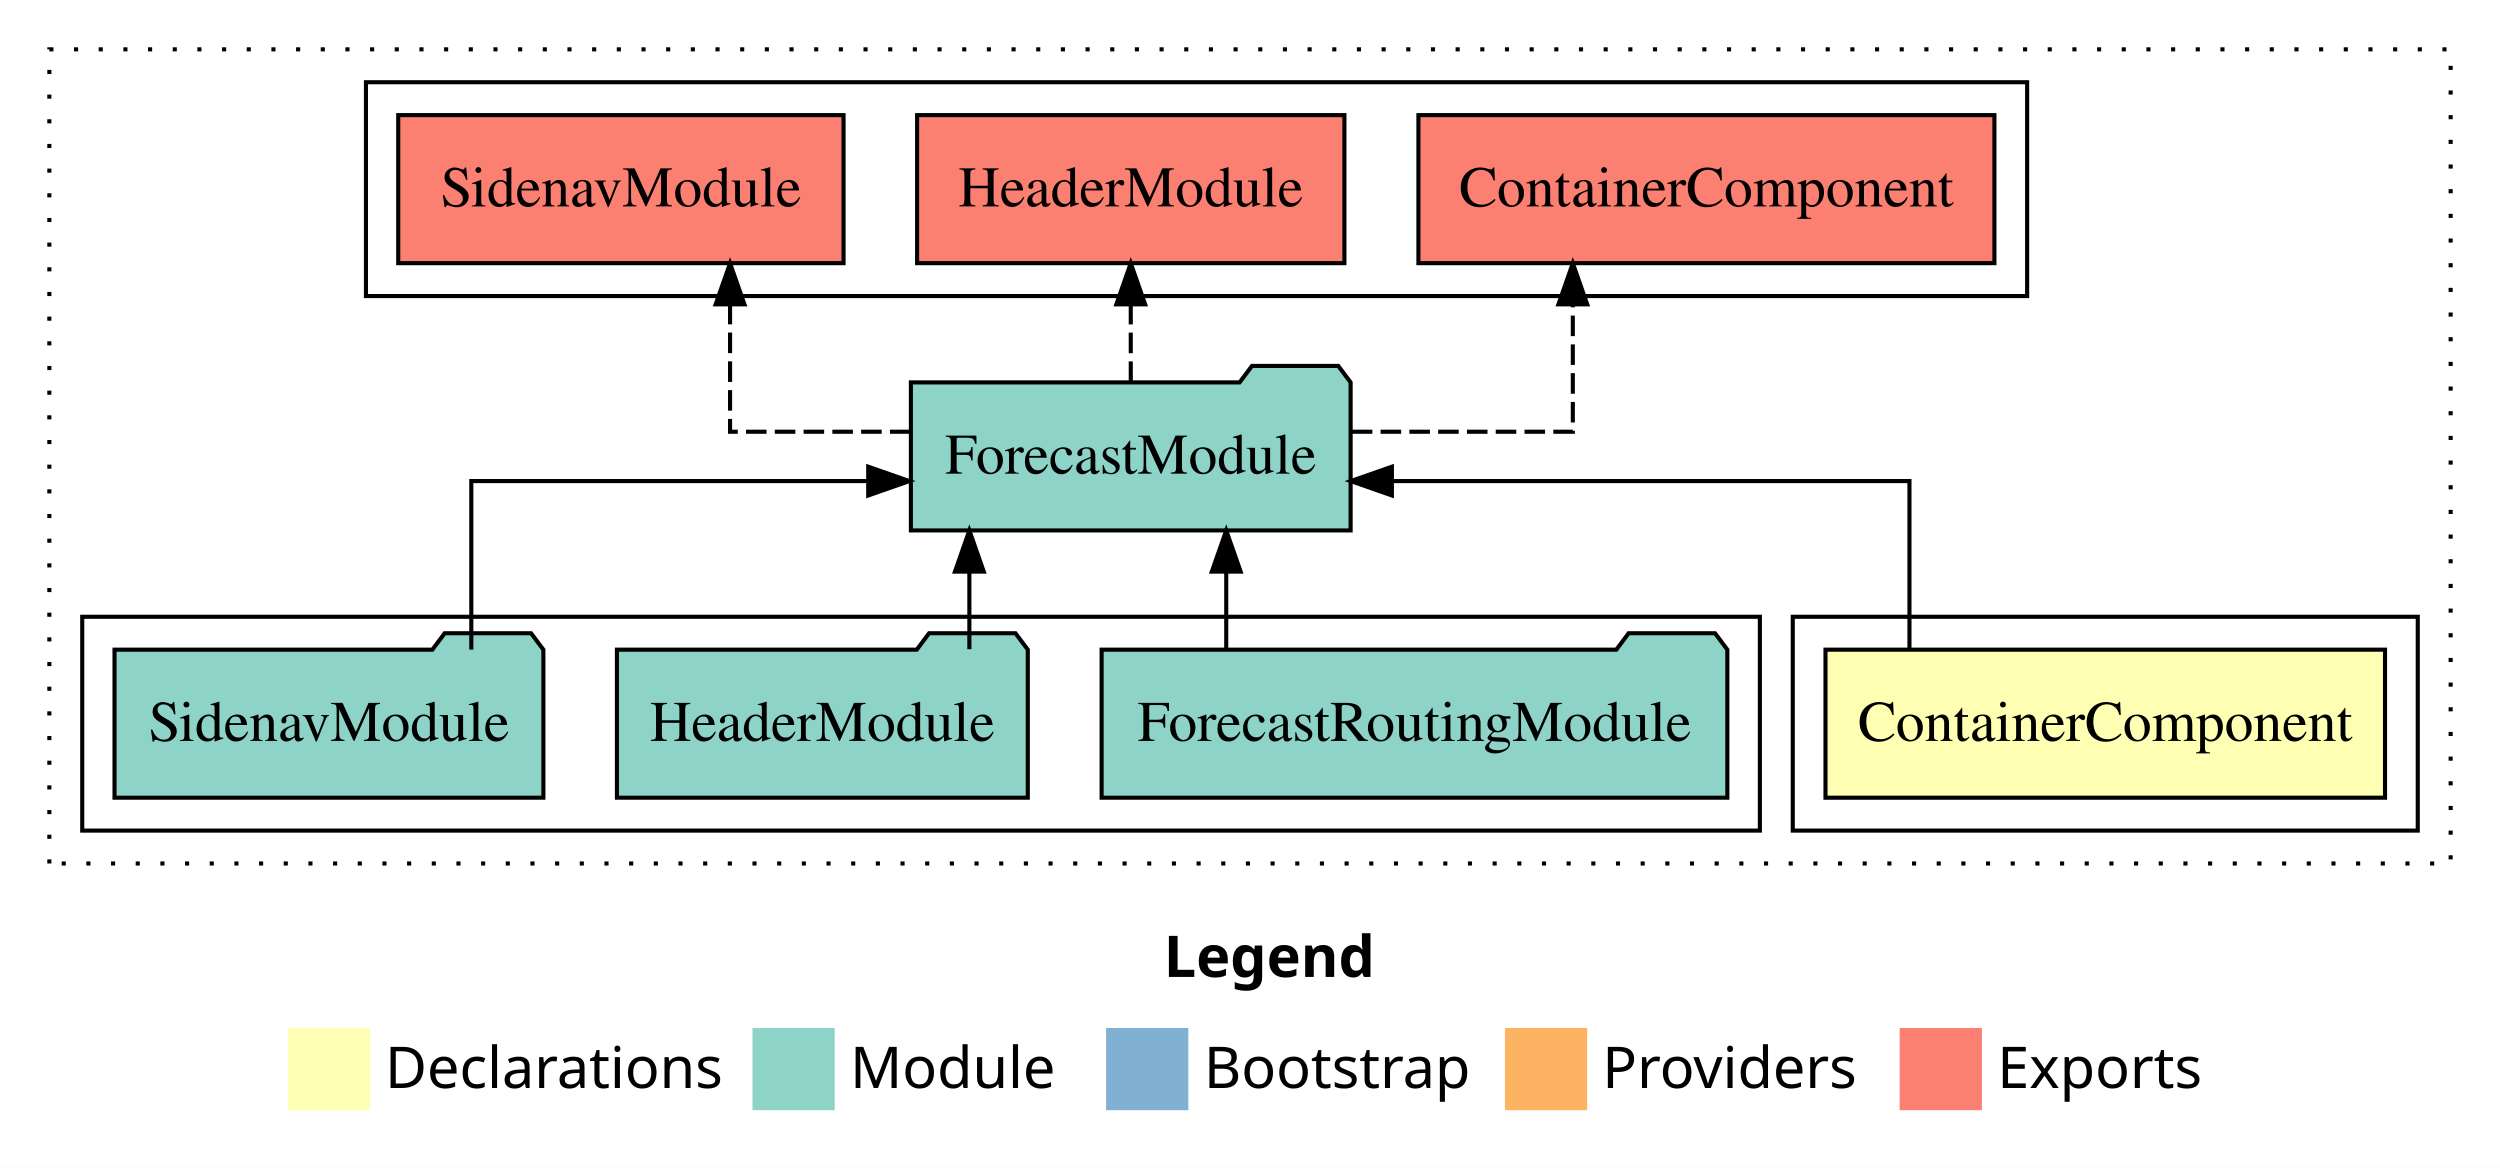
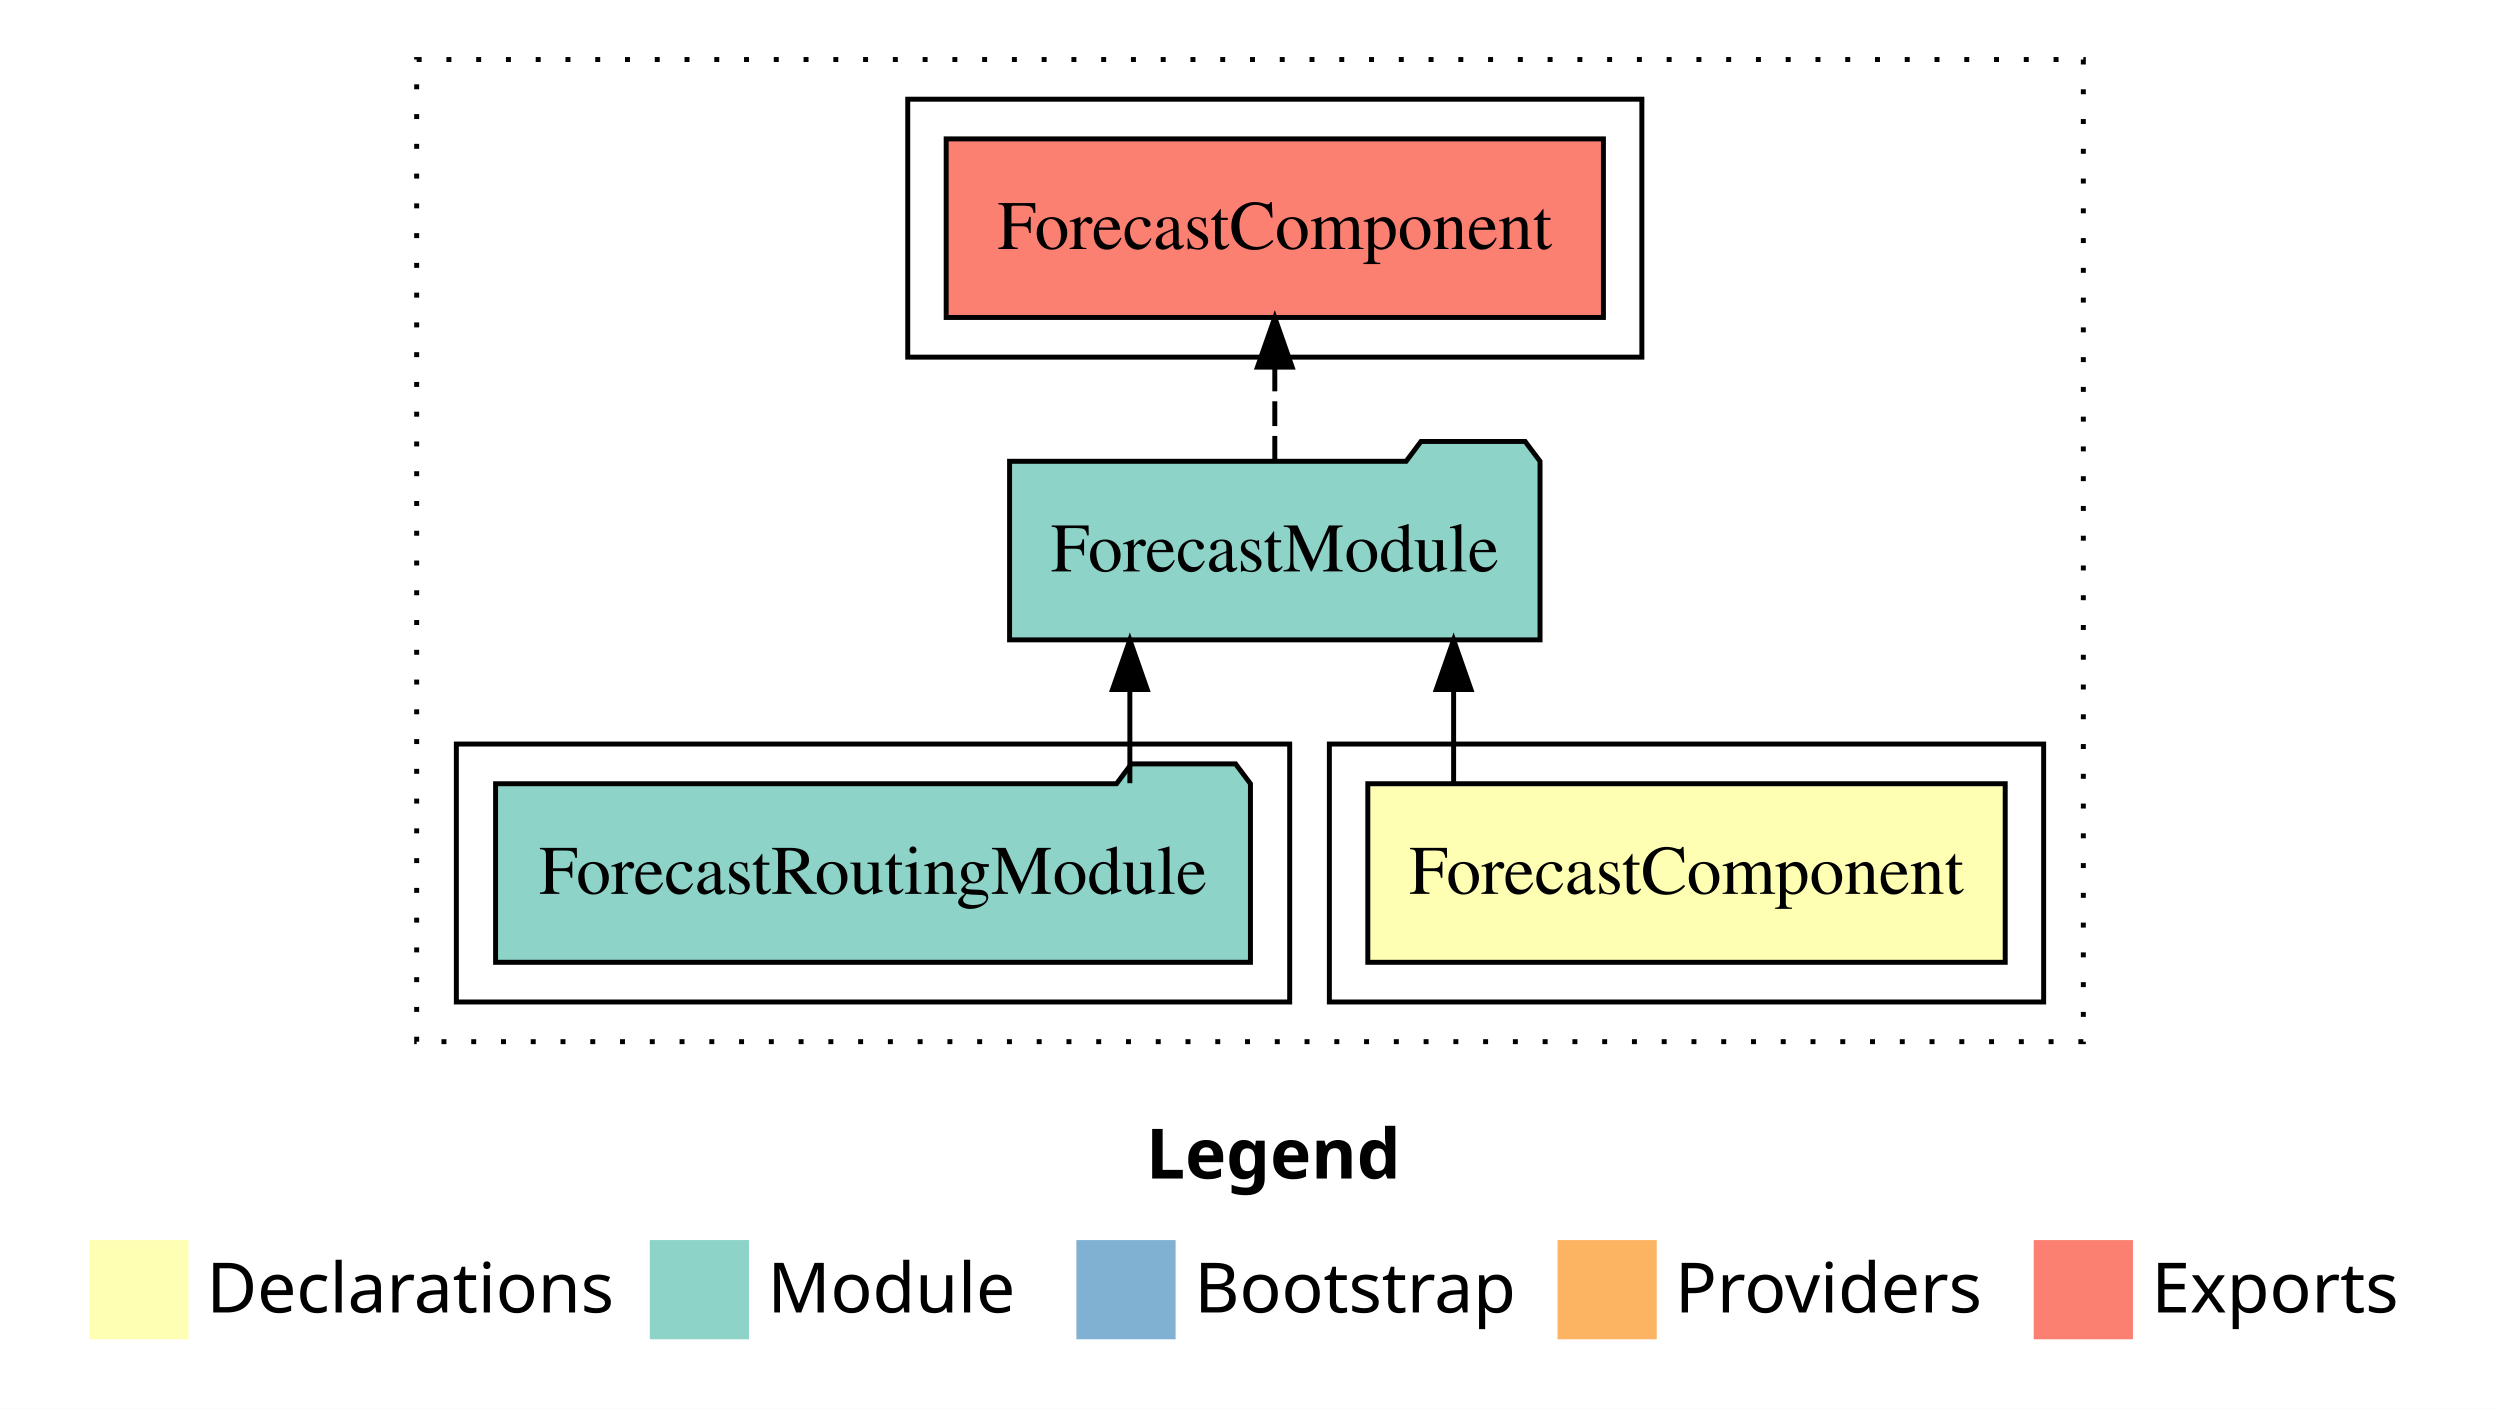
- <svg xmlns="http://www.w3.org/2000/svg" width="608pt" height="284pt" viewBox="0.00 0.00 608.00 284.00">
+ <svg xmlns="http://www.w3.org/2000/svg" width="504pt" height="284pt" viewBox="0.00 0.00 504.00 284.00">
  <g id="graph0" class="graph" transform="scale(1 1) rotate(0) translate(4 280)">
-     <polygon fill="white" stroke="transparent" points="-4,4 -4,-280 604,-280 604,4 -4,4" />
-     <text text-anchor="start" x="279.01" y="-42.4" font-family="sans-serif" font-weight="bold" font-size="14.00">Legend</text>
-     <polygon fill="#ffffb3" stroke="transparent" points="66,-10 66,-30 86,-30 86,-10 66,-10" />
-     <text text-anchor="start" x="89.63" y="-15.4" font-family="sans-serif" font-size="14.00">  Declarations</text>
-     <polygon fill="#8dd3c7" stroke="transparent" points="179,-10 179,-30 199,-30 199,-10 179,-10" />
-     <text text-anchor="start" x="202.73" y="-15.4" font-family="sans-serif" font-size="14.00">  Module</text>
-     <polygon fill="#80b1d3" stroke="transparent" points="265,-10 265,-30 285,-30 285,-10 265,-10" />
-     <text text-anchor="start" x="288.78" y="-15.4" font-family="sans-serif" font-size="14.00">  Bootstrap</text>
-     <polygon fill="#fdb462" stroke="transparent" points="362,-10 362,-30 382,-30 382,-10 362,-10" />
-     <text text-anchor="start" x="385.67" y="-15.4" font-family="sans-serif" font-size="14.00">  Providers</text>
-     <polygon fill="#fb8072" stroke="transparent" points="458,-10 458,-30 478,-30 478,-10 458,-10" />
-     <text text-anchor="start" x="481.73" y="-15.4" font-family="sans-serif" font-size="14.00">  Exports</text>
+     <polygon fill="white" stroke="transparent" points="-4,4 -4,-280 500,-280 500,4 -4,4" />
+     <text text-anchor="start" x="227.01" y="-42.4" font-family="sans-serif" font-weight="bold" font-size="14.00">Legend</text>
+     <polygon fill="#ffffb3" stroke="transparent" points="14,-10 14,-30 34,-30 34,-10 14,-10" />
+     <text text-anchor="start" x="37.63" y="-15.4" font-family="sans-serif" font-size="14.00">  Declarations</text>
+     <polygon fill="#8dd3c7" stroke="transparent" points="127,-10 127,-30 147,-30 147,-10 127,-10" />
+     <text text-anchor="start" x="150.73" y="-15.4" font-family="sans-serif" font-size="14.00">  Module</text>
+     <polygon fill="#80b1d3" stroke="transparent" points="213,-10 213,-30 233,-30 233,-10 213,-10" />
+     <text text-anchor="start" x="236.78" y="-15.4" font-family="sans-serif" font-size="14.00">  Bootstrap</text>
+     <polygon fill="#fdb462" stroke="transparent" points="310,-10 310,-30 330,-30 330,-10 310,-10" />
+     <text text-anchor="start" x="333.67" y="-15.4" font-family="sans-serif" font-size="14.00">  Providers</text>
+     <polygon fill="#fb8072" stroke="transparent" points="406,-10 406,-30 426,-30 426,-10 406,-10" />
+     <text text-anchor="start" x="429.73" y="-15.4" font-family="sans-serif" font-size="14.00">  Exports</text>
    <g id="clust1" class="cluster">
-       <polygon fill="none" stroke="black" stroke-dasharray="1,5" points="8,-70 8,-268 592,-268 592,-70 8,-70" />
+       <polygon fill="none" stroke="black" stroke-dasharray="1,5" points="80,-70 80,-268 416,-268 416,-70 80,-70" />
+     </g>
+     <g id="clust2" class="cluster">
+       <polygon fill="none" stroke="black" points="264,-78 264,-130 408,-130 408,-78 264,-78" />
    </g>
    <g id="clust5" class="cluster">
-       <polygon fill="none" stroke="black" points="85,-208 85,-260 489,-260 489,-208 85,-208" />
-     </g>
-     <g id="clust2" class="cluster">
-       <polygon fill="none" stroke="black" points="432,-78 432,-130 584,-130 584,-78 432,-78" />
+       <polygon fill="none" stroke="black" points="179,-208 179,-260 327,-260 327,-208 179,-208" />
    </g>
    <g id="clust4" class="cluster">
-       <polygon fill="none" stroke="black" points="16,-78 16,-130 424,-130 424,-78 16,-78" />
+       <polygon fill="none" stroke="black" points="88,-78 88,-130 256,-130 256,-78 88,-78" />
    </g>
    <g id="node1" class="node">
-       <polygon fill="#ffffb3" stroke="black" points="576.04,-122 439.96,-122 439.96,-86 576.04,-86 576.04,-122" />
-       <text text-anchor="middle" x="508" y="-99.8" font-family="Times,serif" font-size="14.00">ContainerComponent</text>
+       <polygon fill="#ffffb3" stroke="black" points="400.25,-122 271.75,-122 271.75,-86 400.25,-86 400.25,-122" />
+       <text text-anchor="middle" x="336" y="-99.8" font-family="Times,serif" font-size="14.00">ForecastComponent</text>
    </g>
    <g id="node2" class="node">
-       <polygon fill="#8dd3c7" stroke="black" points="324.47,-187 321.47,-191 300.47,-191 297.47,-187 217.53,-187 217.53,-151 324.47,-151 324.47,-187" />
-       <text text-anchor="middle" x="271" y="-164.8" font-family="Times,serif" font-size="14.00">ForecastModule</text>
+       <polygon fill="#8dd3c7" stroke="black" points="306.47,-187 303.47,-191 282.47,-191 279.47,-187 199.53,-187 199.53,-151 306.47,-151 306.47,-187" />
+       <text text-anchor="middle" x="253" y="-164.8" font-family="Times,serif" font-size="14.00">ForecastModule</text>
    </g>
    <g id="edge1" class="edge">
-       <path fill="none" stroke="black" d="M460.38,-122.02C460.38,-139.37 460.38,-163 460.38,-163 460.38,-163 334.51,-163 334.51,-163" />
-       <polygon fill="black" stroke="black" points="334.51,-159.5 324.51,-163 334.51,-166.5 334.51,-159.5" />
+       <path fill="none" stroke="black" d="M289.05,-122.11C289.05,-122.11 289.05,-140.99 289.05,-140.99" />
+       <polygon fill="black" stroke="black" points="285.55,-140.99 289.05,-150.99 292.55,-140.99 285.55,-140.99" />
    </g>
-     <g id="node6" class="node">
-       <polygon fill="#fb8072" stroke="black" points="481.04,-252 340.96,-252 340.96,-216 481.04,-216 481.04,-252" />
-       <text text-anchor="middle" x="411" y="-229.8" font-family="Times,serif" font-size="14.00">ContainerComponent </text>
+     <g id="node4" class="node">
+       <polygon fill="#fb8072" stroke="black" points="319.25,-252 186.75,-252 186.75,-216 319.25,-216 319.25,-252" />
+       <text text-anchor="middle" x="253" y="-229.8" font-family="Times,serif" font-size="14.00">ForecastComponent </text>
    </g>
-     <g id="edge5" class="edge">
-       <path fill="none" stroke="black" stroke-dasharray="5,2" d="M324.76,-175C351.63,-175 378.51,-175 378.51,-175 378.51,-175 378.51,-205.98 378.51,-205.98" />
-       <polygon fill="black" stroke="black" points="375.01,-205.98 378.51,-215.98 382.01,-205.98 375.01,-205.98" />
-     </g>
-     <g id="node7" class="node">
-       <polygon fill="#fb8072" stroke="black" points="322.96,-252 219.04,-252 219.04,-216 322.96,-216 322.96,-252" />
-       <text text-anchor="middle" x="271" y="-229.8" font-family="Times,serif" font-size="14.00">HeaderModule </text>
-     </g>
-     <g id="edge6" class="edge">
-       <path fill="none" stroke="black" stroke-dasharray="5,2" d="M271,-187.11C271,-187.11 271,-205.99 271,-205.99" />
-       <polygon fill="black" stroke="black" points="267.5,-205.99 271,-215.99 274.5,-205.99 267.5,-205.99" />
-     </g>
-     <g id="node8" class="node">
-       <polygon fill="#fb8072" stroke="black" points="201.15,-252 92.85,-252 92.85,-216 201.15,-216 201.15,-252" />
-       <text text-anchor="middle" x="147" y="-229.8" font-family="Times,serif" font-size="14.00">SidenavModule </text>
-     </g>
-     <g id="edge7" class="edge">
-       <path fill="none" stroke="black" stroke-dasharray="5,2" d="M217.43,-175C194.78,-175 173.55,-175 173.55,-175 173.55,-175 173.55,-205.98 173.55,-205.98" />
-       <polygon fill="black" stroke="black" points="170.05,-205.98 173.55,-215.98 177.05,-205.98 170.05,-205.98" />
+     <g id="edge3" class="edge">
+       <path fill="none" stroke="black" stroke-dasharray="5,2" d="M253,-187.11C253,-187.11 253,-205.99 253,-205.99" />
+       <polygon fill="black" stroke="black" points="249.5,-205.99 253,-215.99 256.5,-205.99 249.5,-205.99" />
    </g>
    <g id="node3" class="node">
-       <polygon fill="#8dd3c7" stroke="black" points="416.09,-122 413.09,-126 392.09,-126 389.09,-122 263.91,-122 263.91,-86 416.09,-86 416.09,-122" />
-       <text text-anchor="middle" x="340" y="-99.8" font-family="Times,serif" font-size="14.00">ForecastRoutingModule</text>
+       <polygon fill="#8dd3c7" stroke="black" points="248.09,-122 245.09,-126 224.09,-126 221.09,-122 95.91,-122 95.91,-86 248.09,-86 248.09,-122" />
+       <text text-anchor="middle" x="172" y="-99.8" font-family="Times,serif" font-size="14.00">ForecastRoutingModule</text>
    </g>
    <g id="edge2" class="edge">
-       <path fill="none" stroke="black" d="M294.22,-122.11C294.22,-122.11 294.22,-140.99 294.22,-140.99" />
-       <polygon fill="black" stroke="black" points="290.72,-140.99 294.22,-150.99 297.72,-140.99 290.72,-140.99" />
-     </g>
-     <g id="node4" class="node">
-       <polygon fill="#8dd3c7" stroke="black" points="245.96,-122 242.96,-126 221.96,-126 218.96,-122 146.04,-122 146.04,-86 245.96,-86 245.96,-122" />
-       <text text-anchor="middle" x="196" y="-99.8" font-family="Times,serif" font-size="14.00">HeaderModule</text>
-     </g>
-     <g id="edge3" class="edge">
-       <path fill="none" stroke="black" d="M231.75,-122.11C231.75,-122.11 231.75,-140.99 231.75,-140.99" />
-       <polygon fill="black" stroke="black" points="228.25,-140.99 231.75,-150.99 235.25,-140.99 228.25,-140.99" />
-     </g>
-     <g id="node5" class="node">
-       <polygon fill="#8dd3c7" stroke="black" points="128.15,-122 125.15,-126 104.15,-126 101.15,-122 23.85,-122 23.85,-86 128.15,-86 128.15,-122" />
-       <text text-anchor="middle" x="76" y="-99.8" font-family="Times,serif" font-size="14.00">SidenavModule</text>
-     </g>
-     <g id="edge4" class="edge">
-       <path fill="none" stroke="black" d="M110.62,-122.02C110.62,-139.37 110.62,-163 110.62,-163 110.62,-163 207.15,-163 207.15,-163" />
-       <polygon fill="black" stroke="black" points="207.15,-166.5 217.15,-163 207.15,-159.5 207.15,-166.5" />
+       <path fill="none" stroke="black" d="M223.78,-122.11C223.78,-122.11 223.78,-140.99 223.78,-140.99" />
+       <polygon fill="black" stroke="black" points="220.28,-140.99 223.78,-150.99 227.28,-140.99 220.28,-140.99" />
    </g>
  </g>
</svg>
